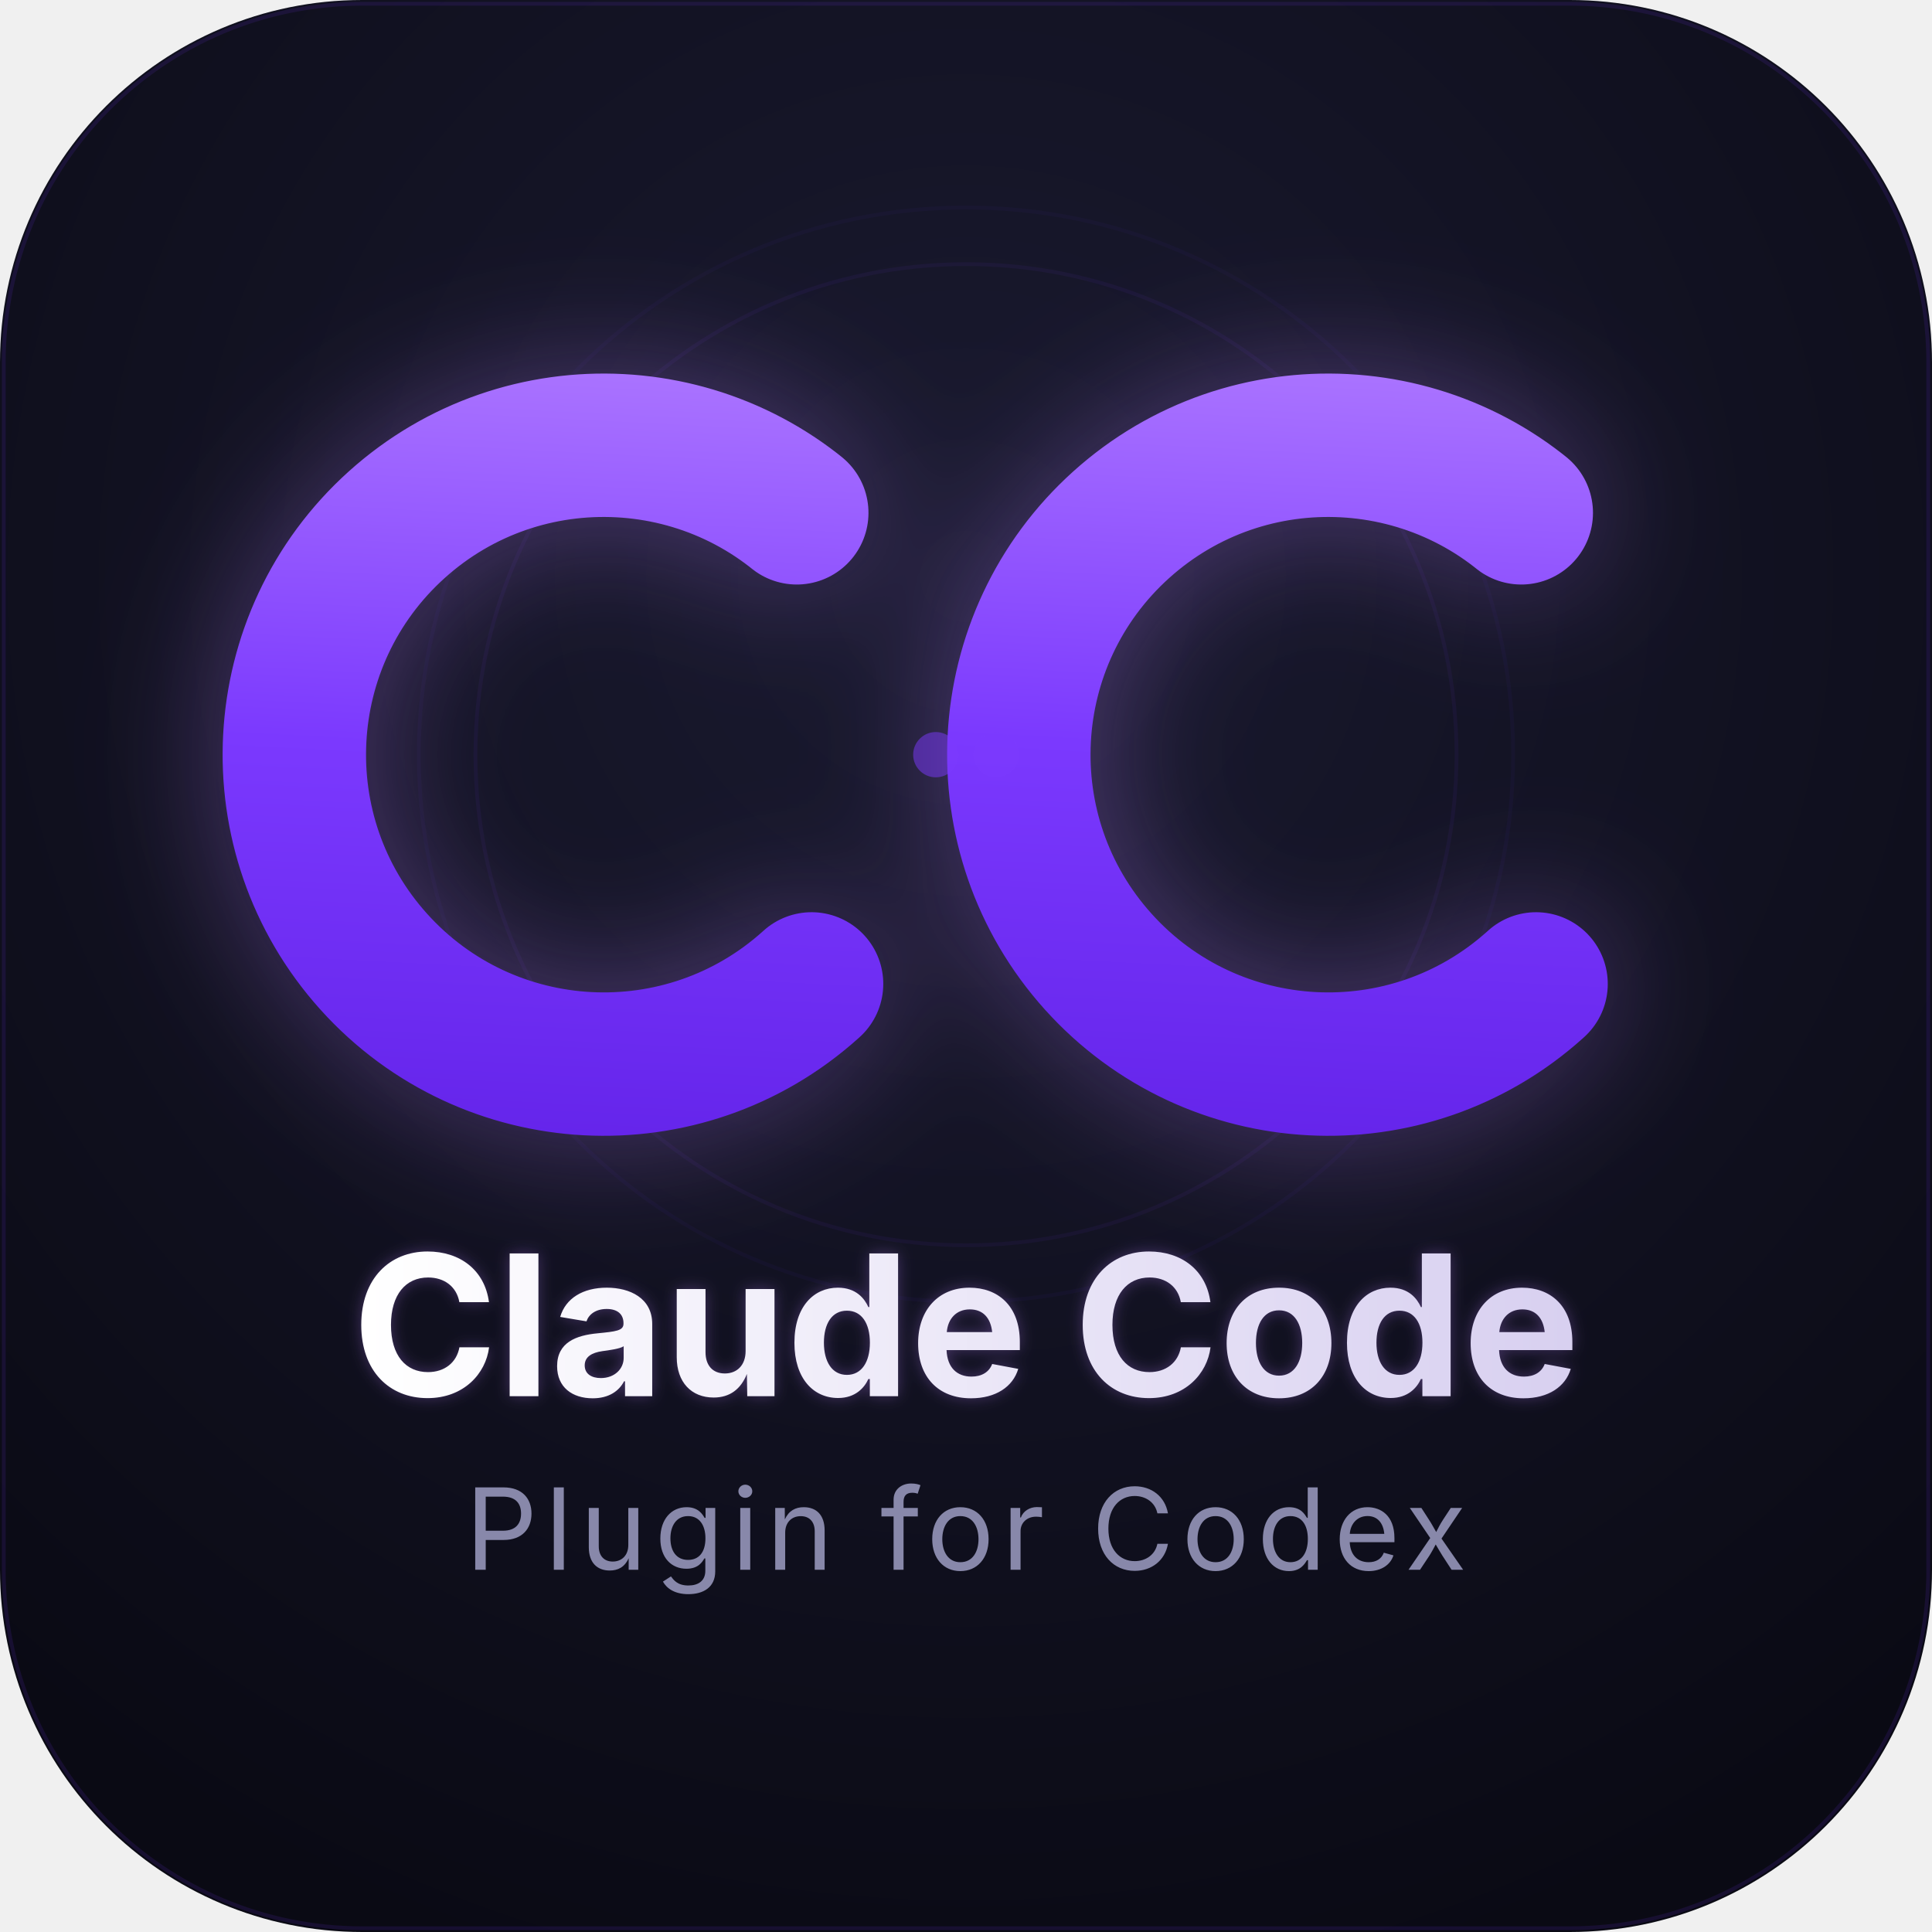
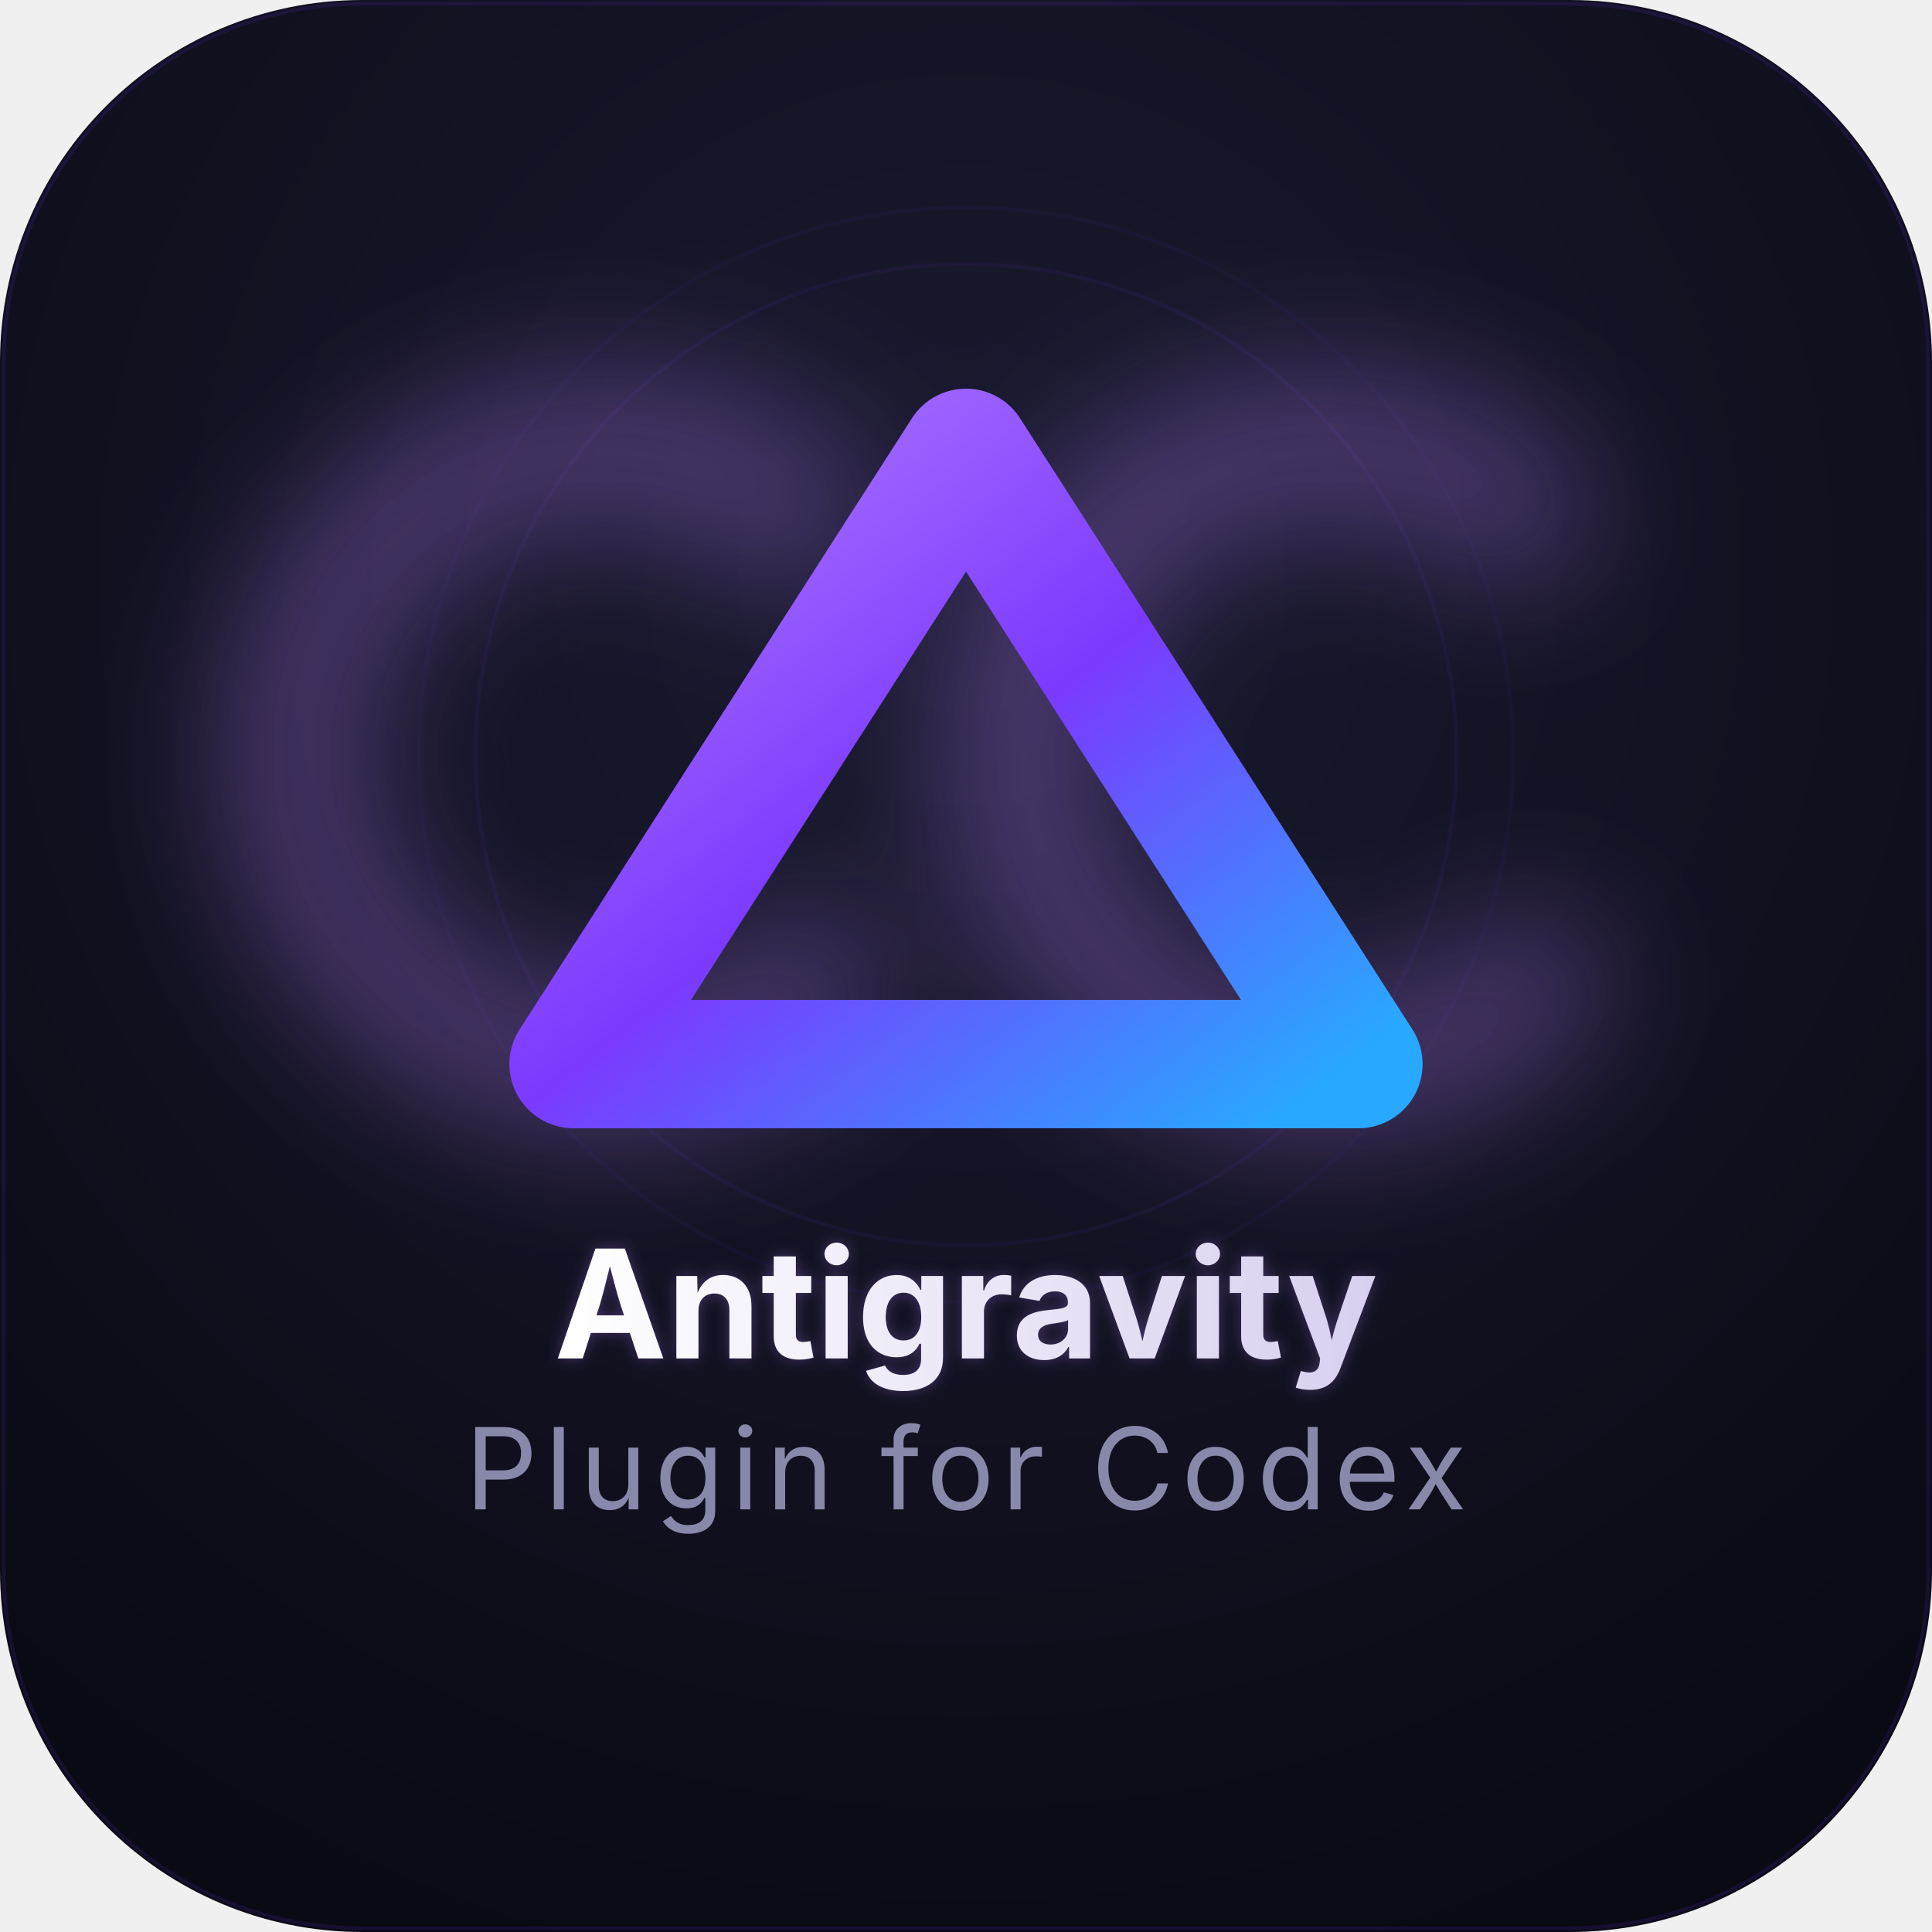
- <svg xmlns="http://www.w3.org/2000/svg" width="512" height="512" viewBox="0 0 512 512" role="img" aria-label="Claude Code Plugin for Codex logo">
+ <svg xmlns="http://www.w3.org/2000/svg" width="512" height="512" viewBox="0 0 512 512" role="img" aria-label="Antigravity (agy) Plugin for Codex logo">
  <defs>
    <radialGradient id="bg" cx="50%" cy="30%" r="75%">
      <stop offset="0%" stop-color="#1A1A30" />
      <stop offset="100%" stop-color="#0A0A14" />
    </radialGradient>
    <linearGradient id="cg" x1="0" y1="0" x2="1" y2="1">
      <stop offset="0%" stop-color="#B07BFF" />
      <stop offset="50%" stop-color="#7B39FE" />
-       <stop offset="100%" stop-color="#6222E8" />
+       <stop offset="100%" stop-color="#28A9FF" />
    </linearGradient>
    <linearGradient id="tg" x1="0" y1="0" x2="1" y2="0">
      <stop offset="0%" stop-color="#FFFFFF" />
      <stop offset="100%" stop-color="#D8D0F0" />
    </linearGradient>
    <filter id="gl" x="-30%" y="-30%" width="160%" height="160%">
      <feGaussianBlur in="SourceGraphic" stdDeviation="18" result="b" />
      <feColorMatrix in="b" type="matrix" values="0 0 0 0 0.48 0 0 0 0 0.22 0 0 0 0 0.99 0 0 0 0.35 0" />
    </filter>
    <filter id="ts" x="-10%" y="-10%" width="120%" height="120%">
      <feGaussianBlur in="SourceGraphic" stdDeviation="2" result="b" />
      <feColorMatrix in="b" type="matrix" values="0 0 0 0 0.48 0 0 0 0 0.22 0 0 0 0 0.99 0 0 0 0.3 0" />
    </filter>
  </defs>
  <rect width="512" height="512" rx="96" fill="url(#bg)" />
  <rect x="1" y="1" width="510" height="510" rx="95" fill="none" stroke="#7B39FE" stroke-opacity=".12" />
  <circle cx="256" cy="200" r="130" fill="none" stroke="#7B39FE" stroke-opacity=".06" stroke-width="1" />
  <circle cx="256" cy="200" r="145" fill="none" stroke="#7B39FE" stroke-opacity=".04" stroke-width="1" />
  <g filter="url(#gl)">
    <circle cx="160" cy="200" r="82" fill="none" stroke="#7B39FE" stroke-width="38" stroke-dasharray="373 142" transform="rotate(48 160 200)" stroke-linecap="round" />
    <circle cx="352" cy="200" r="82" fill="none" stroke="#7B39FE" stroke-width="38" stroke-dasharray="373 142" transform="rotate(48 352 200)" stroke-linecap="round" />
  </g>
-   <circle cx="160" cy="200" r="82" fill="none" stroke="url(#cg)" stroke-width="38" stroke-dasharray="373 142" transform="rotate(48 160 200)" stroke-linecap="round" />
-   <circle cx="352" cy="200" r="82" fill="none" stroke="url(#cg)" stroke-width="38" stroke-dasharray="373 142" transform="rotate(48 352 200)" stroke-linecap="round" />
-   <circle cx="248" cy="200" r="6" fill="#7B39FE" opacity=".5" />
-   <circle cx="264" cy="200" r="6" fill="#7B39FE" opacity=".5" />
+   <path d="M256 120 L152 282 L360 282 Z" fill="none" stroke="url(#cg)" stroke-width="34" stroke-linejoin="round" stroke-linecap="round" />
+   <line x1="256" y1="120" x2="256" y2="282" stroke="url(#cg)" stroke-width="14" stroke-linecap="round" />
  <g filter="url(#ts)">
-     <text x="256" y="370" text-anchor="middle" font-family="Inter, SF Pro Display, -apple-system, system-ui, sans-serif" font-size="52" font-weight="700" fill="#FFFFFF">Claude Code</text>
+     <text x="256" y="360" text-anchor="middle" font-family="Inter, SF Pro Display, -apple-system, system-ui, sans-serif" font-size="40" font-weight="700" fill="#FFFFFF">Antigravity</text>
  </g>
-   <text x="256" y="370" text-anchor="middle" font-family="Inter, SF Pro Display, -apple-system, system-ui, sans-serif" font-size="52" font-weight="700" fill="url(#tg)">Claude Code</text>
-   <text x="256" y="416" text-anchor="middle" font-family="Inter, SF Pro Display, -apple-system, system-ui, sans-serif" font-size="30" font-weight="400" fill="#8888AA" letter-spacing="2">Plugin for Codex</text>
-   <line x1="180" y1="445" x2="332" y2="445" stroke="url(#cg)" stroke-width="2" stroke-linecap="round" opacity=".3" />
+   <text x="256" y="360" text-anchor="middle" font-family="Inter, SF Pro Display, -apple-system, system-ui, sans-serif" font-size="40" font-weight="700" fill="url(#tg)">Antigravity</text>
+   <text x="256" y="400" text-anchor="middle" font-family="Inter, SF Pro Display, -apple-system, system-ui, sans-serif" font-size="30" font-weight="400" fill="#8888AA" letter-spacing="2">Plugin for Codex</text>
+   <line x1="180" y1="430" x2="332" y2="430" stroke="url(#cg)" stroke-width="2" stroke-linecap="round" opacity=".3" />
</svg>
